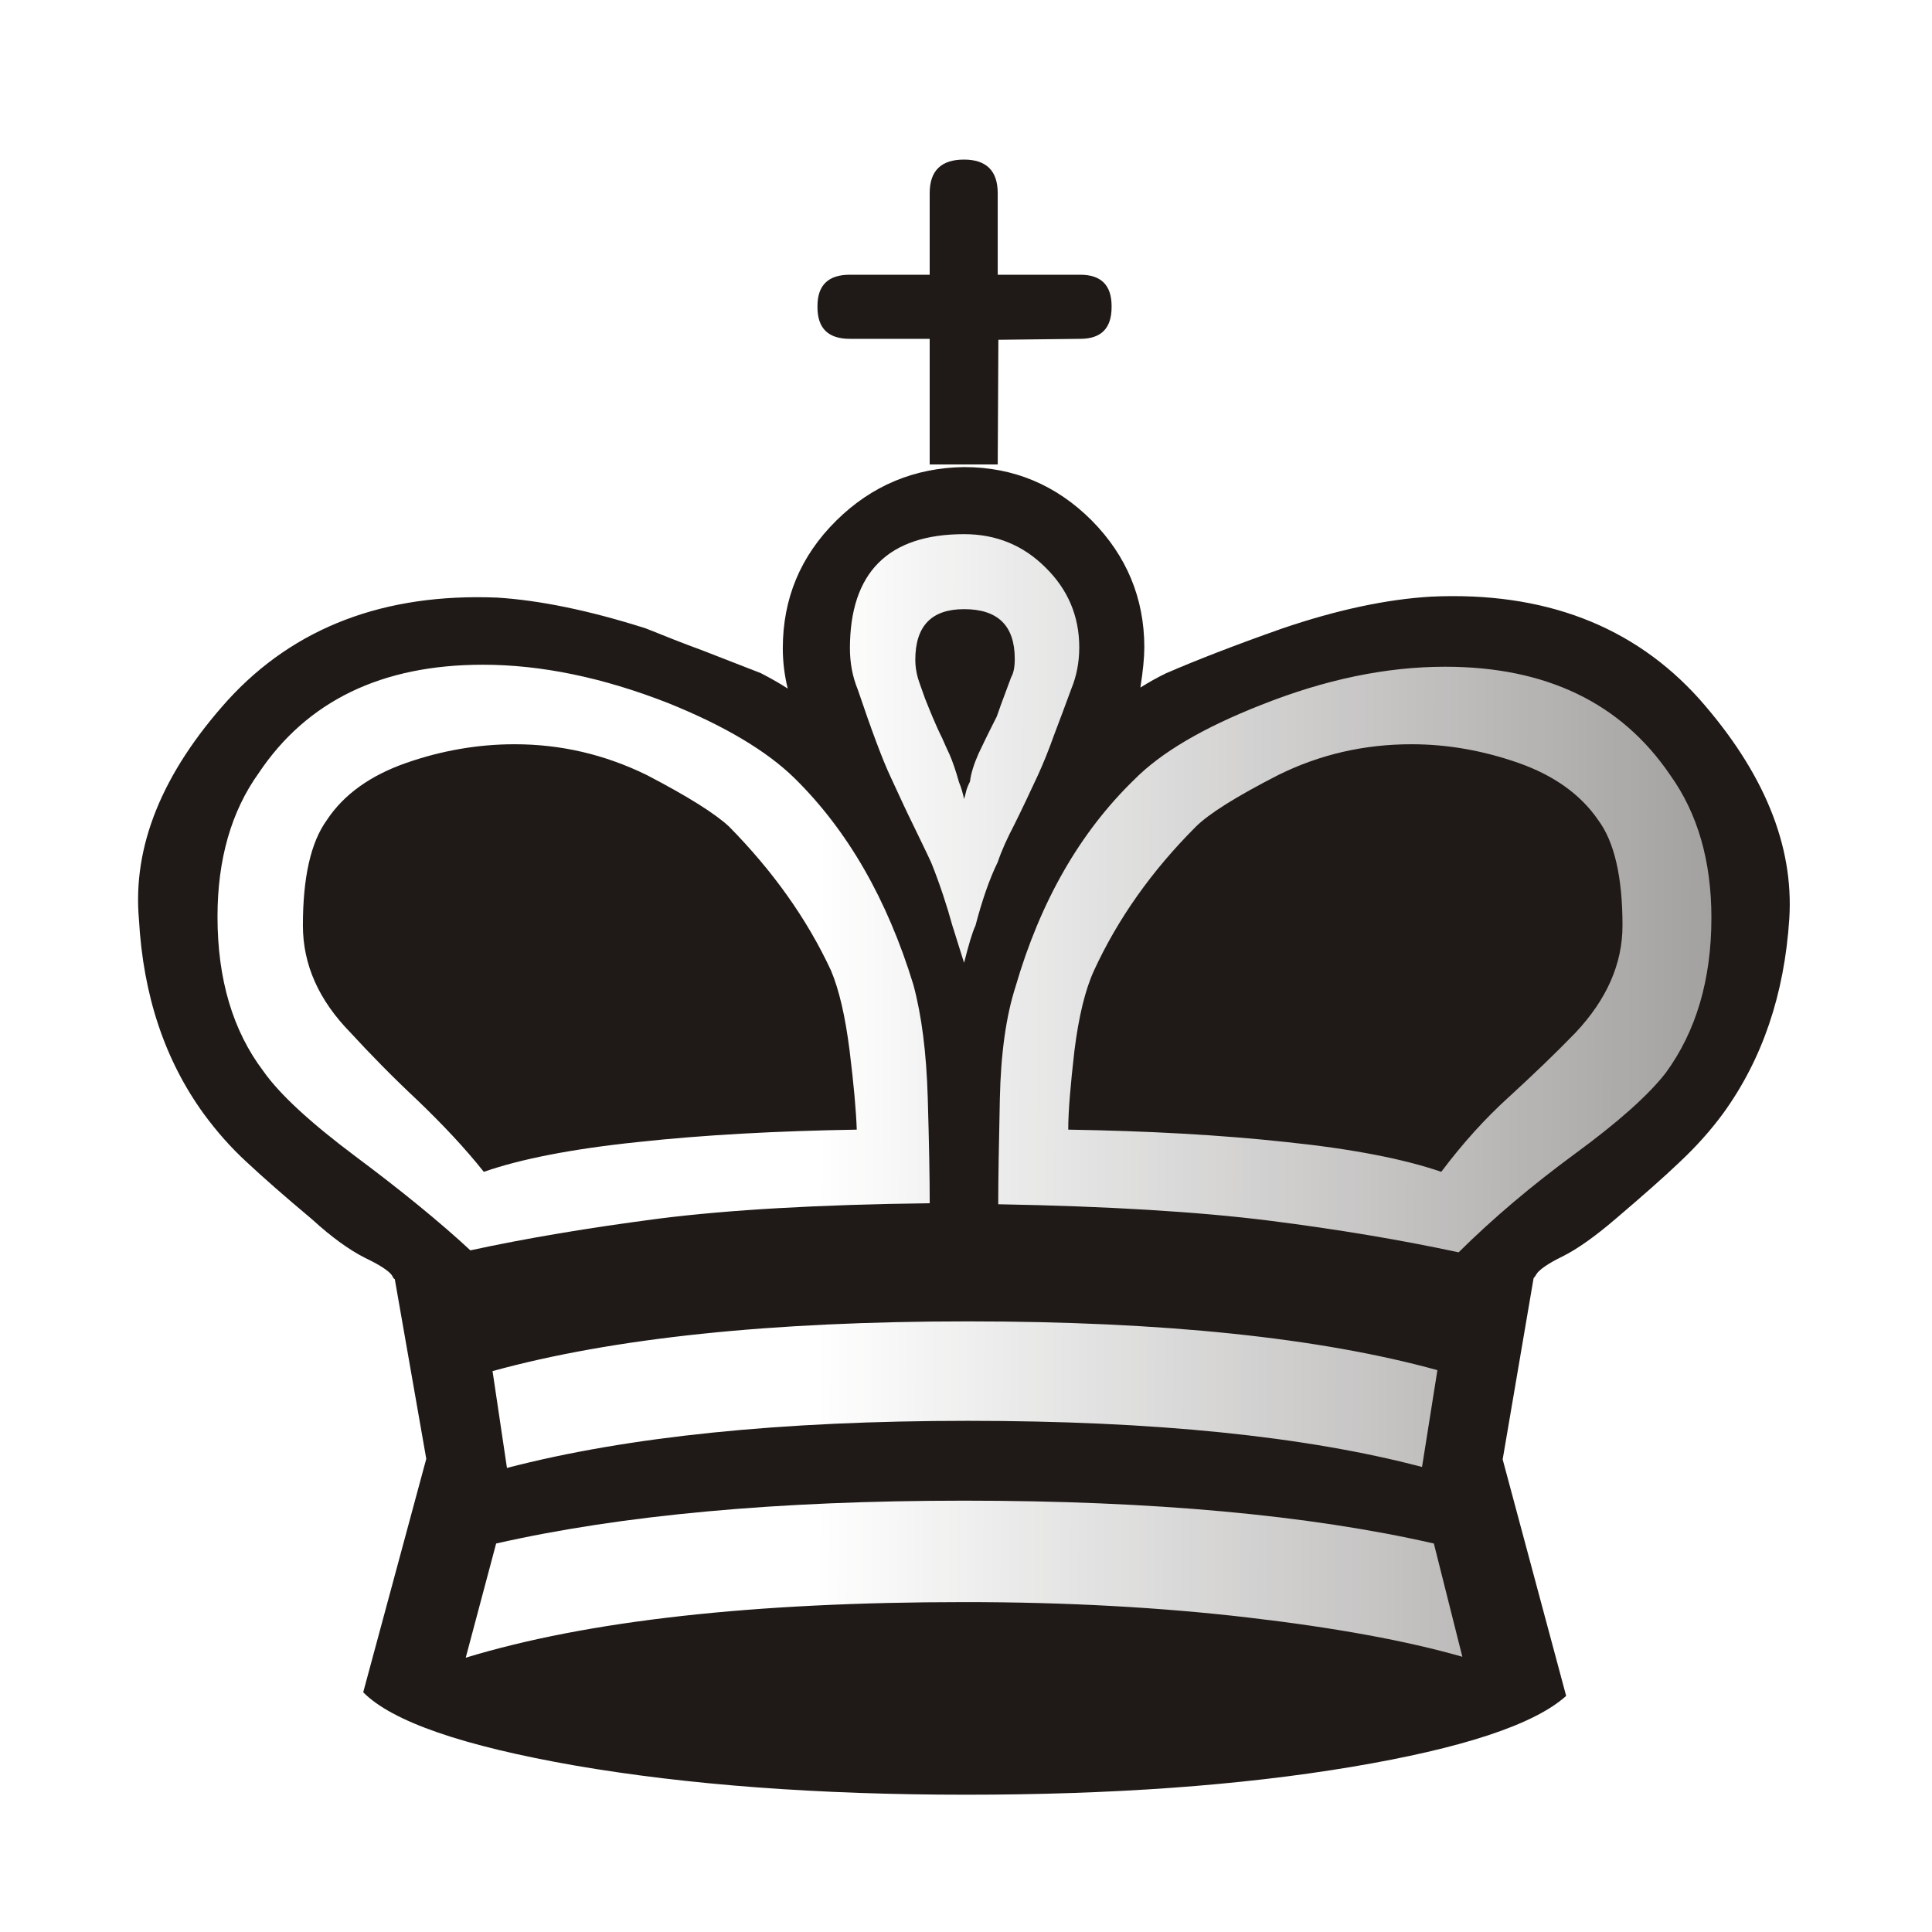
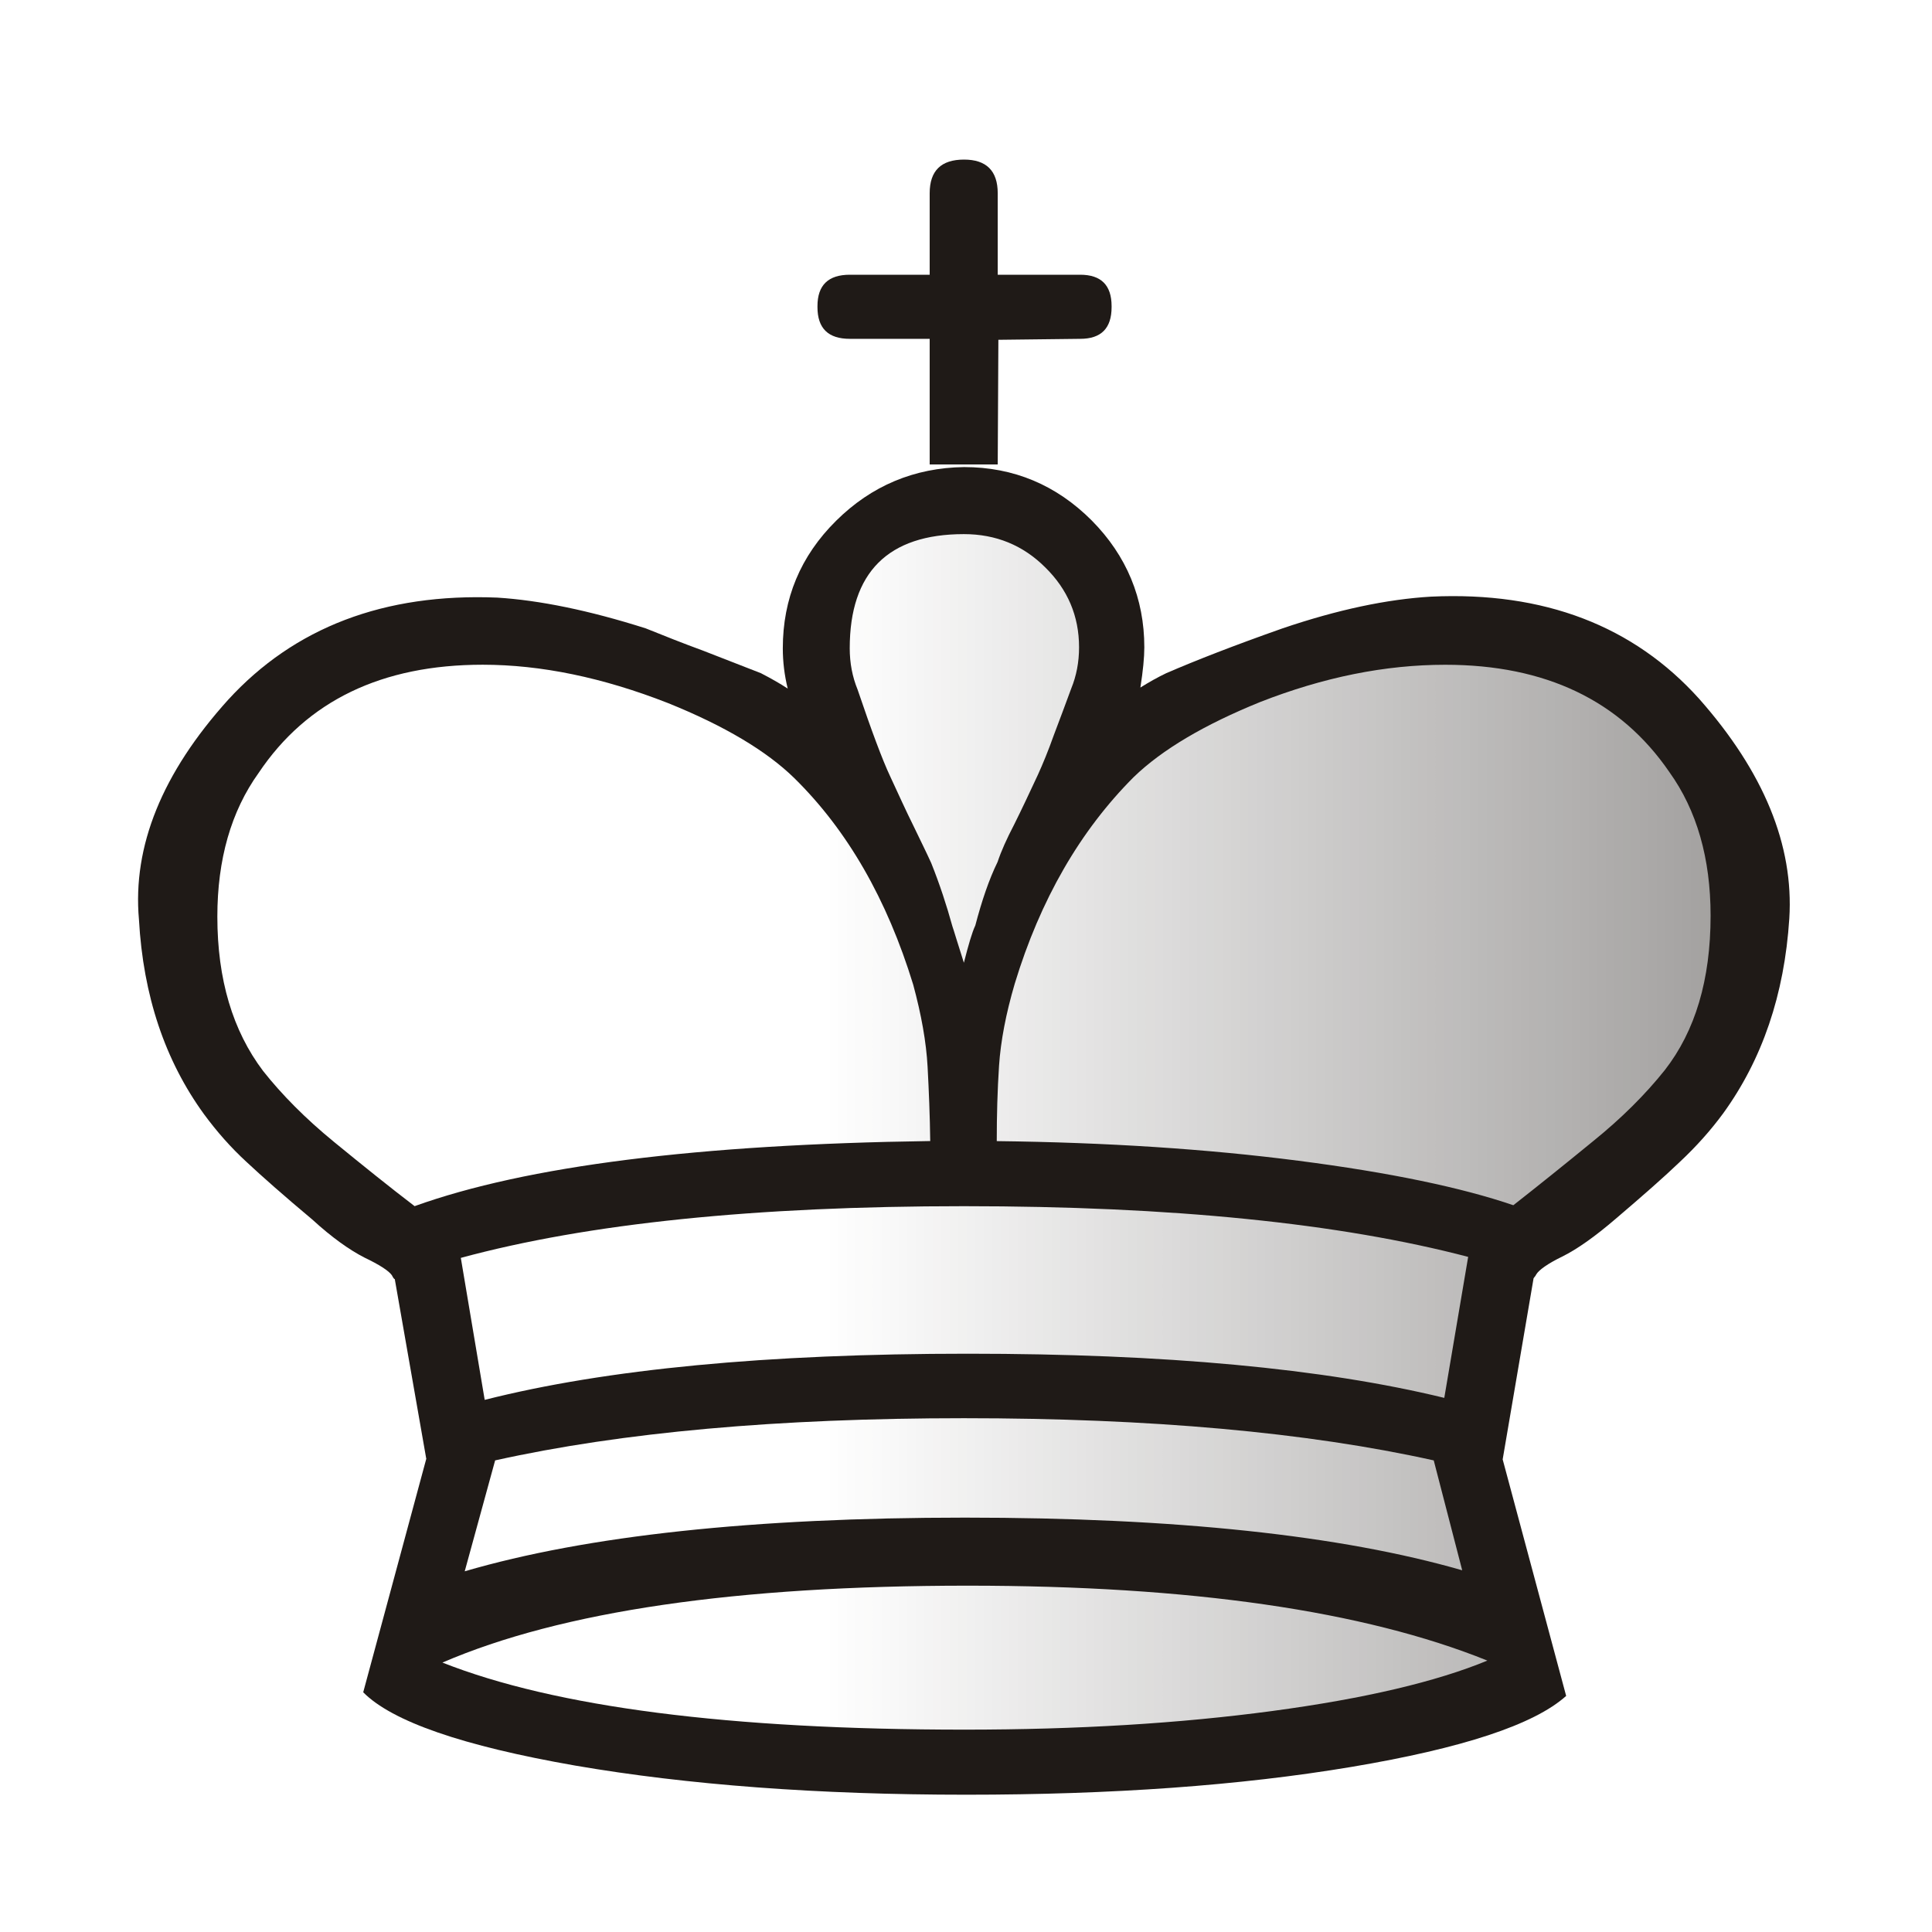
<svg xmlns="http://www.w3.org/2000/svg" width="177.17" height="177.17" shape-rendering="geometricPrecision" image-rendering="optimizeQuality" fill-rule="evenodd" clip-rule="evenodd" viewBox="0 0 50 50">
  <defs>
-     <linearGradient id="0" x1="21.13" y1="37.22" x2="77.76" y2="37.469" gradientUnits="userSpaceOnUse">
+     <linearGradient id="0" x1="21.376" x2="77.64" gradientUnits="userSpaceOnUse">
      <stop stop-color="#fff" />
      <stop offset="1" stop-color="#fff" stop-opacity="0" />
    </linearGradient>
  </defs>
  <g fill="#1f1a17">
    <path d="m25.821 12.02h-1.761v-3.251h-2.066c-.559 0-.838-.271-.838-.821v-.025c0-.542.279-.813.838-.813h2.066v-2.108c0-.584.296-.872.889-.872.576 0 .872.288.872.872v2.108h2.134c.542 0 .813.271.813.813v.025c0 .55-.271.821-.813.821l-2.117.025-.017 3.226" />
    <path d="m11.03 37.744l-.813-4.64c-.017 0-.042-.034-.076-.102-.085-.118-.322-.271-.711-.457-.381-.195-.838-.516-1.346-.982-.728-.61-1.295-1.109-1.702-1.49-.406-.373-.771-.787-1.101-1.236-1.01-1.389-1.575-3.065-1.685-5.04-.169-1.897.601-3.793 2.303-5.681 1.719-1.88 4.047-2.769 6.968-2.65 1.092.068 2.379.33 3.844.796.483.195.974.39 1.482.576.5.195.999.389 1.499.584.262.135.5.271.694.398-.085-.347-.127-.694-.127-1.041 0-1.287.457-2.388 1.38-3.302.914-.906 2.024-1.372 3.311-1.389 1.287 0 2.388.466 3.302 1.38.906.914 1.363 2.02 1.363 3.285 0 .262-.034.61-.102 1.041.229-.144.457-.271.669-.372.762-.33 1.761-.72 3.01-1.16 1.422-.483 2.701-.754 3.844-.821 2.921-.136 5.241.754 6.943 2.65 1.668 1.888 2.447 3.785 2.328 5.681-.127 1.973-.703 3.649-1.71 5.04-.33.449-.703.864-1.118 1.253-.406.39-.965.881-1.66 1.473-.542.466-1.01.796-1.389.982-.381.186-.601.347-.669.457-.017.034-.034.059-.051.076-.017.017-.025.034-.025.051l-.796 4.665 1.643 6.121c-.83.745-2.684 1.355-5.554 1.837-2.879.483-6.206.72-9.974.72-3.835 0-7.214-.254-10.118-.754-2.912-.508-4.741-1.143-5.486-1.897l1.634-6.05" />
  </g>
-   <path fill="url(#0)" d="m24.949 20.675c-.034-.161-.076-.305-.127-.423-.093-.33-.178-.567-.245-.72-.051-.11-.119-.254-.195-.432-.085-.169-.169-.356-.254-.559-.051-.119-.11-.271-.186-.457-.068-.195-.136-.373-.186-.533-.042-.152-.068-.305-.068-.474 0-.872.415-1.312 1.262-1.312.881 0 1.312.432 1.312 1.287 0 .22-.034.373-.093.474-.237.627-.356.965-.372 1.016-.254.5-.406.821-.474.965-.119.271-.195.508-.22.72-.051.102-.085.186-.102.262-.017.076-.034.136-.051.186m-2.777 8.56c-2.066.034-3.954.135-5.673.322-1.71.178-3.03.44-3.979.77-.491-.618-1.067-1.228-1.719-1.854-.66-.618-1.228-1.202-1.727-1.744-.83-.847-1.236-1.77-1.236-2.777 0-1.245.203-2.151.618-2.726.44-.669 1.135-1.16 2.057-1.482.923-.322 1.863-.483 2.803-.483 1.194 0 2.328.262 3.42.796 1.075.559 1.787 1.01 2.134 1.338 1.126 1.143 2.01 2.379 2.633 3.717.212.5.372 1.194.483 2.074.11.889.169 1.566.186 2.049m2.777-4.318c.119-.466.212-.787.296-.965.169-.643.356-1.194.576-1.643.093-.279.237-.601.432-.974.186-.373.389-.804.61-1.279.127-.279.271-.627.415-1.033.152-.406.305-.804.449-1.202.135-.33.203-.686.203-1.067 0-.813-.296-1.499-.872-2.066-.576-.576-1.279-.864-2.108-.864-1.964 0-2.955.991-2.955 2.955 0 .381.068.737.203 1.067.364 1.075.643 1.82.838 2.235.22.474.415.906.601 1.279.178.372.339.694.466.974.22.55.398 1.092.55 1.643.034.093.127.415.296.94m-.889 6.223c0-.66-.017-1.575-.051-2.735-.034-1.168-.161-2.142-.372-2.921-.677-2.21-1.702-3.996-3.082-5.351-.711-.694-1.795-1.346-3.268-1.939-1.685-.66-3.285-.991-4.792-.991-2.608 0-4.547.931-5.8 2.803-.711.991-1.067 2.235-1.067 3.717 0 1.626.398 2.955 1.185 3.996.415.593 1.211 1.329 2.388 2.21 1.168.872 2.168 1.685 2.972 2.43 1.439-.313 3.065-.584 4.877-.821 1.812-.229 4.149-.364 7.01-.398m13.784 11.735l-.737-2.929c-3.226-.737-7.281-1.109-12.158-1.109-4.826 0-8.865.373-12.11 1.109l-.787 2.955c3.141-.957 7.442-1.439 12.92-1.439 2.625 0 5.072.136 7.315.398 2.252.262 4.106.601 5.554 1.016m-.643-7.417c-3.04-.838-7.095-1.262-12.15-1.262-5.097 0-9.195.432-12.302 1.287l.373 2.506c3.124-.813 7.095-1.219 11.93-1.219 4.809 0 8.729.398 11.752 1.194l.398-2.506m-11.362-4.293c2.845.051 5.182.195 7 .423 1.812.229 3.454.508 4.911.821.906-.898 1.913-1.744 3.02-2.557 1.109-.813 1.888-1.507 2.337-2.083.787-1.075 1.185-2.413 1.185-4.02 0-1.465-.356-2.701-1.067-3.692-1.27-1.871-3.217-2.803-5.825-2.803-1.524 0-3.107.33-4.767.991-1.507.593-2.591 1.236-3.277 1.93-1.405 1.363-2.43 3.15-3.073 5.359-.245.762-.381 1.727-.406 2.904-.025 1.177-.042 2.083-.042 2.726m1.812-1.93c0-.483.059-1.16.161-2.049.11-.881.279-1.575.508-2.074.618-1.338 1.49-2.574 2.633-3.717.33-.33 1.041-.779 2.134-1.338 1.075-.533 2.227-.796 3.446-.796.931 0 1.846.161 2.769.483.914.322 1.609.813 2.066 1.482.415.559.627 1.465.627 2.726 0 .991-.406 1.913-1.219 2.777-.525.542-1.101 1.092-1.71 1.651-.61.55-1.202 1.202-1.761 1.947-.957-.33-2.294-.593-4-.77-1.71-.186-3.59-.288-5.647-.322" />
+   <path fill="url(#0)" d="m25.796 29.532c2.845.034 5.444.203 7.806.508 2.371.305 4.225.694 5.563 1.151.627-.491 1.312-1.041 2.057-1.651.745-.601 1.363-1.219 1.863-1.846.787-1.01 1.185-2.337 1.185-3.996 0-1.482-.356-2.726-1.067-3.717-1.27-1.854-3.209-2.777-5.8-2.777-1.558 0-3.15.322-4.792.965-1.439.584-2.532 1.228-3.268 1.939-1.389 1.389-2.421 3.175-3.082 5.351-.229.779-.364 1.49-.406 2.125-.042.635-.059 1.287-.059 1.947m-13.25 6.697c3.141-.796 7.307-1.194 12.505-1.194 5.089 0 9.203.381 12.327 1.143l.618-3.649c-3.327-.872-7.671-1.312-13.05-1.312-5.41 0-9.745.449-13.02 1.338l.618 3.675m25.298 4.411l-.737-2.845c-3.277-.728-7.332-1.092-12.158-1.092-4.809 0-8.856.364-12.133 1.092l-.787 2.87c3.158-.923 7.468-1.389 12.945-1.389 5.444 0 9.728.457 12.869 1.363m.652 2.337c-3.192-1.287-7.679-1.939-13.445-1.939-5.986 0-10.516.66-13.598 1.99 2.913 1.151 7.417 1.736 13.521 1.736 2.913 0 5.563-.161 7.959-.483 2.404-.322 4.25-.762 5.563-1.304m-14.419-13.445c-.008-.643-.034-1.287-.068-1.922-.034-.635-.161-1.346-.372-2.125-.677-2.21-1.702-3.996-3.082-5.351-.711-.694-1.795-1.346-3.268-1.939-1.685-.66-3.285-.991-4.792-.991-2.608 0-4.547.931-5.8 2.802-.711.991-1.067 2.235-1.067 3.717 0 1.626.398 2.955 1.185 3.996.483.61 1.092 1.228 1.837 1.837.745.61 1.439 1.168 2.083 1.66 2.896-1.041 7.341-1.6 13.343-1.685m.872-4.614c.119-.466.212-.787.296-.965.169-.643.356-1.194.576-1.643.093-.279.237-.601.432-.974.186-.373.389-.804.61-1.279.127-.279.271-.627.415-1.033.152-.406.305-.804.449-1.202.135-.33.203-.686.203-1.067 0-.813-.296-1.499-.872-2.066-.576-.576-1.279-.864-2.108-.864-1.964 0-2.955.991-2.955 2.955 0 .381.068.737.203 1.067.364 1.075.643 1.82.838 2.235.22.474.415.906.601 1.279.178.372.339.694.466.974.22.55.398 1.092.55 1.643.034.093.127.415.296.94" />
</svg>
